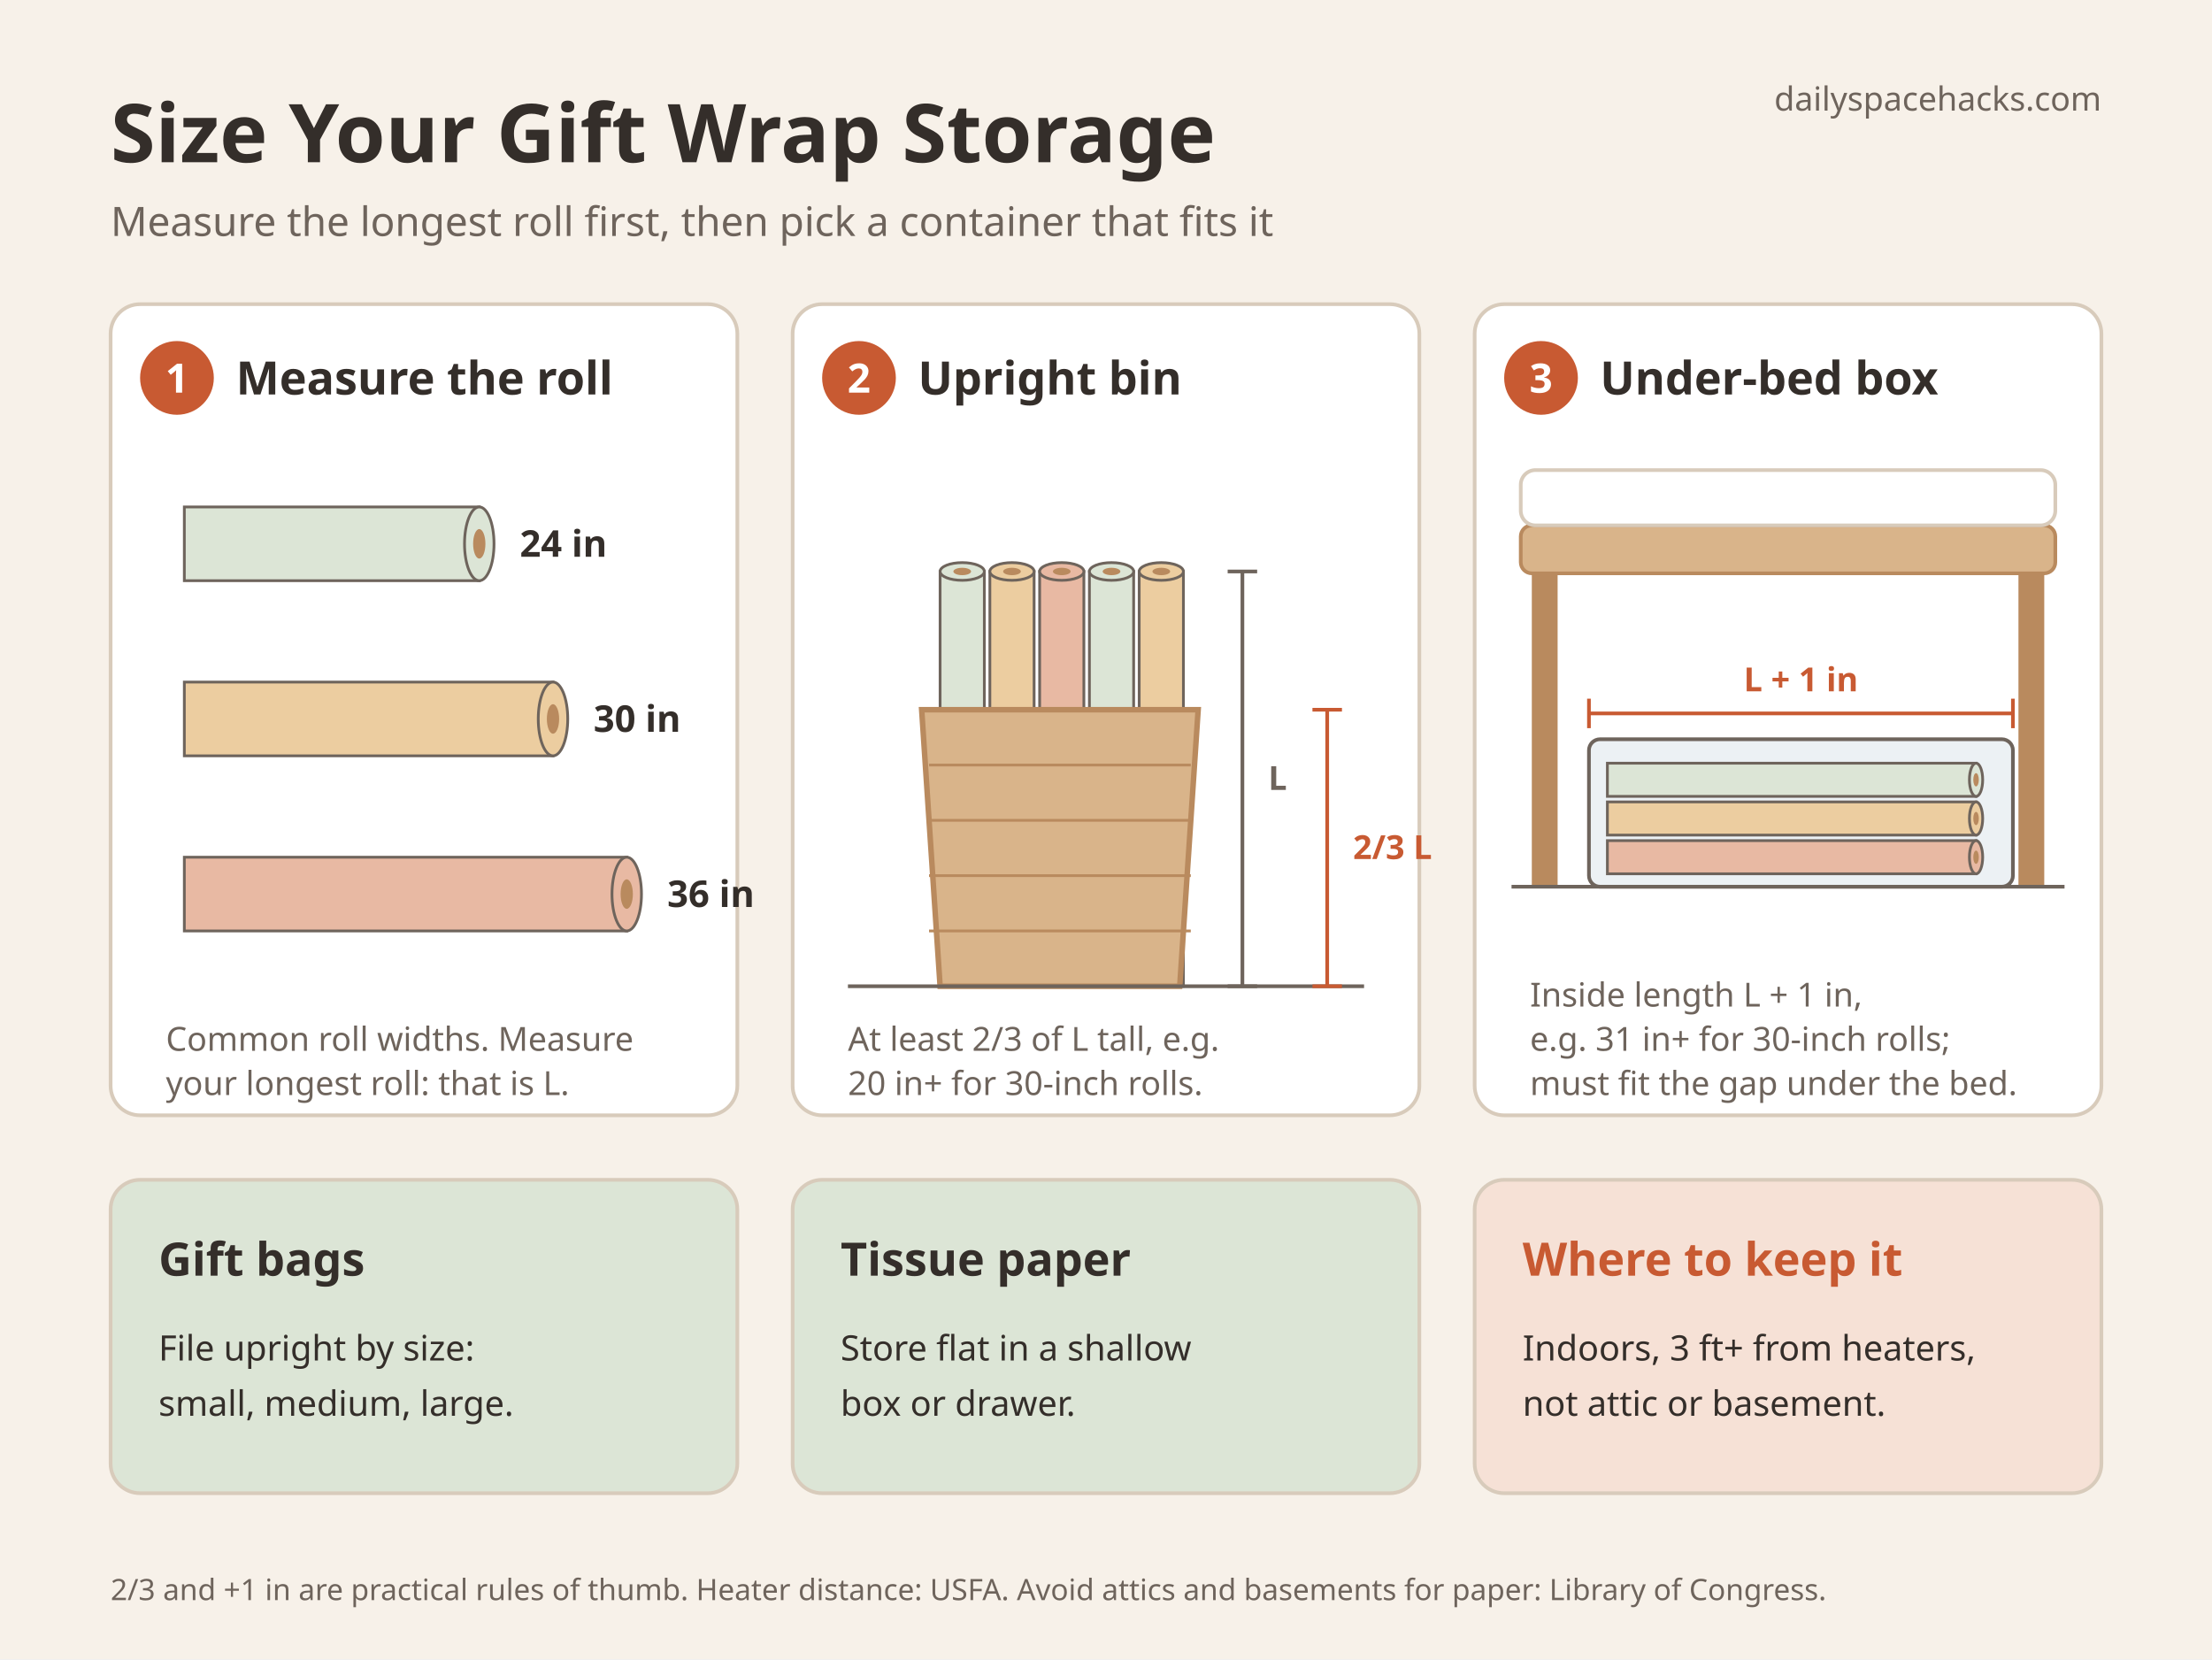
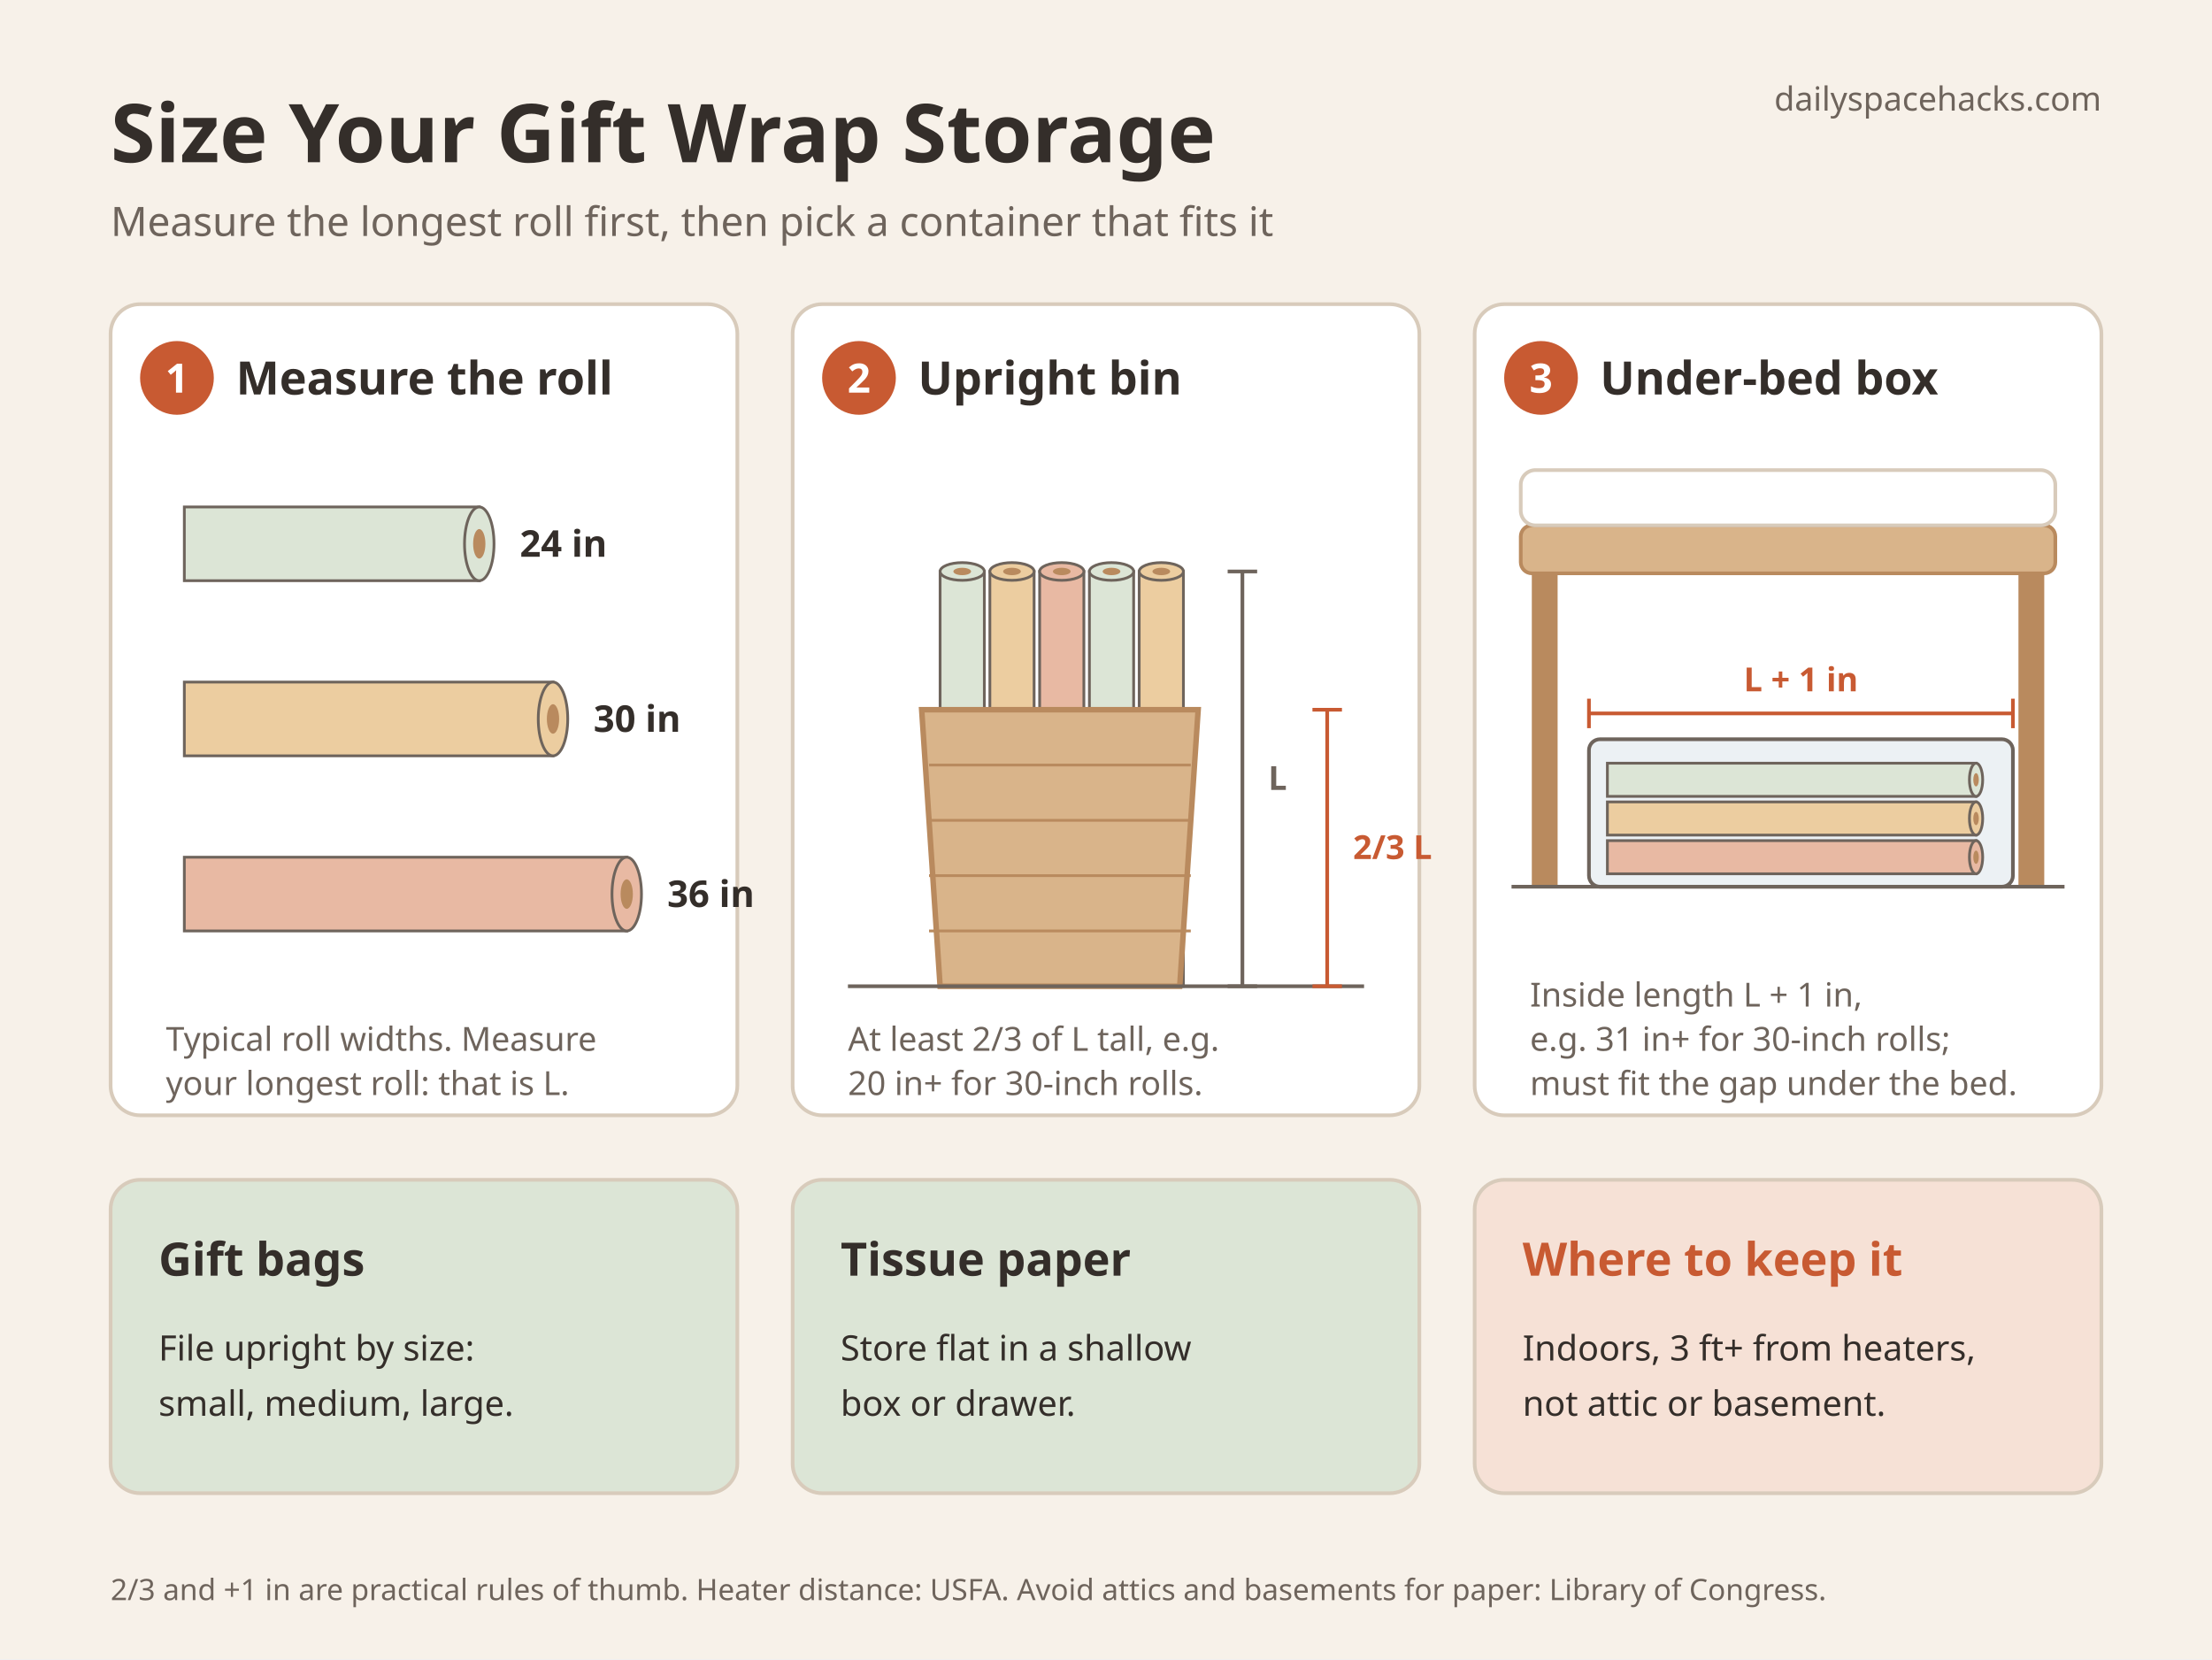
<svg xmlns="http://www.w3.org/2000/svg" viewBox="0 0 1200 900" font-family="Poppins, sans-serif" role="img" aria-labelledby="gw-t gw-d">
  <rect width="1200" height="900" fill="#F7F1E9" />
  <text x="60" y="88" font-size="44" font-weight="700" fill="#342E2A">Size Your Gift Wrap Storage</text>
  <text x="60" y="128" font-size="22" fill="#6E645C">Measure the longest roll first, then pick a container that fits it</text>
  <text x="1140" y="60" font-size="18" fill="#6E645C" text-anchor="end">dailyspacehacks.com</text>
  <rect x="60" y="165" width="340" height="440" rx="16" fill="#FFFFFF" stroke="#D8CBBB" stroke-width="2" />
  <circle cx="96" cy="205" r="20" fill="#C85A32" />
  <text x="96" y="213" font-size="22" font-weight="700" fill="#FFFFFF" text-anchor="middle">1</text>
  <text x="128" y="214" font-size="25" font-weight="700" fill="#342E2A">Measure the roll</text>
  <rect x="100" y="275.0" width="160" height="40" fill="#DCE5D6" stroke="#6E645C" stroke-width="1.5" />
  <ellipse cx="260" cy="295" rx="8.0" ry="20.0" fill="#DCE5D6" stroke="#6E645C" stroke-width="1.5" />
  <ellipse cx="260" cy="295" rx="3.333" ry="8.0" fill="#B98A5E" />
  <text x="282" y="302" font-size="20" font-weight="700" fill="#342E2A">24 in</text>
  <rect x="100" y="370.0" width="200" height="40" fill="#ECCDA0" stroke="#6E645C" stroke-width="1.5" />
  <ellipse cx="300" cy="390" rx="8.0" ry="20.0" fill="#ECCDA0" stroke="#6E645C" stroke-width="1.5" />
  <ellipse cx="300" cy="390" rx="3.333" ry="8.0" fill="#B98A5E" />
  <text x="322" y="397" font-size="20" font-weight="700" fill="#342E2A">30 in</text>
  <rect x="100" y="465.0" width="240" height="40" fill="#E8B9A3" stroke="#6E645C" stroke-width="1.5" />
  <ellipse cx="340" cy="485" rx="8.0" ry="20.0" fill="#E8B9A3" stroke="#6E645C" stroke-width="1.5" />
  <ellipse cx="340" cy="485" rx="3.333" ry="8.0" fill="#B98A5E" />
  <text x="362" y="492" font-size="20" font-weight="700" fill="#342E2A">36 in</text>
-   <text x="90" y="570" font-size="18" fill="#6E645C">Common roll widths. Measure</text>
+   <text x="90" y="570" font-size="18" fill="#6E645C">Typical roll widths. Measure</text>
  <text x="90" y="594" font-size="18" fill="#6E645C">your longest roll: that is L.</text>
  <rect x="430" y="165" width="340" height="440" rx="16" fill="#FFFFFF" stroke="#D8CBBB" stroke-width="2" />
  <circle cx="466" cy="205" r="20" fill="#C85A32" />
  <text x="466" y="213" font-size="22" font-weight="700" fill="#FFFFFF" text-anchor="middle">2</text>
  <text x="498" y="214" font-size="25" font-weight="700" fill="#342E2A">Upright bin</text>
  <rect x="510.0" y="310" width="24" height="225" fill="#DCE5D6" stroke="#6E645C" stroke-width="1.5" />
  <ellipse cx="522" cy="310" rx="12.0" ry="4.8" fill="#DCE5D6" stroke="#6E645C" stroke-width="1.5" />
  <ellipse cx="522" cy="310" rx="4.8" ry="2.0" fill="#B98A5E" />
  <rect x="537.0" y="310" width="24" height="225" fill="#ECCDA0" stroke="#6E645C" stroke-width="1.5" />
  <ellipse cx="549" cy="310" rx="12.0" ry="4.8" fill="#ECCDA0" stroke="#6E645C" stroke-width="1.5" />
  <ellipse cx="549" cy="310" rx="4.8" ry="2.0" fill="#B98A5E" />
  <rect x="564.0" y="310" width="24" height="225" fill="#E8B9A3" stroke="#6E645C" stroke-width="1.5" />
  <ellipse cx="576" cy="310" rx="12.0" ry="4.8" fill="#E8B9A3" stroke="#6E645C" stroke-width="1.5" />
  <ellipse cx="576" cy="310" rx="4.8" ry="2.0" fill="#B98A5E" />
  <rect x="591.0" y="310" width="24" height="225" fill="#DCE5D6" stroke="#6E645C" stroke-width="1.5" />
  <ellipse cx="603" cy="310" rx="12.0" ry="4.8" fill="#DCE5D6" stroke="#6E645C" stroke-width="1.5" />
  <ellipse cx="603" cy="310" rx="4.8" ry="2.0" fill="#B98A5E" />
  <rect x="618.0" y="310" width="24" height="225" fill="#ECCDA0" stroke="#6E645C" stroke-width="1.5" />
  <ellipse cx="630" cy="310" rx="12.0" ry="4.8" fill="#ECCDA0" stroke="#6E645C" stroke-width="1.5" />
  <ellipse cx="630" cy="310" rx="4.8" ry="2.0" fill="#B98A5E" />
  <path d="M500 385 L650 385 L640 535 L510 535 Z" fill="#D9B48A" stroke="#B98A5E" stroke-width="3" />
  <line x1="504" y1="415" x2="646" y2="415" stroke="#B98A5E" stroke-width="1.5" />
  <line x1="504" y1="445" x2="646" y2="445" stroke="#B98A5E" stroke-width="1.5" />
  <line x1="504" y1="475" x2="646" y2="475" stroke="#B98A5E" stroke-width="1.5" />
  <line x1="504" y1="505" x2="646" y2="505" stroke="#B98A5E" stroke-width="1.5" />
  <line x1="460" y1="535" x2="740" y2="535" stroke="#6E645C" stroke-width="2" />
  <line x1="674" y1="310" x2="674" y2="535" stroke="#6E645C" stroke-width="2" />
  <line x1="666" y1="310" x2="682" y2="310" stroke="#6E645C" stroke-width="2" />
  <line x1="666" y1="535" x2="682" y2="535" stroke="#6E645C" stroke-width="2" />
  <text x="688" y="428.5" font-size="18" font-weight="700" fill="#6E645C" text-anchor="start">L</text>
  <line x1="720" y1="385" x2="720" y2="535" stroke="#C85A32" stroke-width="2" />
  <line x1="712" y1="385" x2="728" y2="385" stroke="#C85A32" stroke-width="2" />
  <line x1="712" y1="535" x2="728" y2="535" stroke="#C85A32" stroke-width="2" />
  <text x="734" y="466.0" font-size="18" font-weight="700" fill="#C85A32" text-anchor="start">2/3 L</text>
  <text x="460" y="570" font-size="18" fill="#6E645C">At least 2/3 of L tall, e.g.</text>
  <text x="460" y="594" font-size="18" fill="#6E645C">20 in+ for 30-inch rolls.</text>
  <rect x="800" y="165" width="340" height="440" rx="16" fill="#FFFFFF" stroke="#D8CBBB" stroke-width="2" />
  <circle cx="836" cy="205" r="20" fill="#C85A32" />
  <text x="836" y="213" font-size="22" font-weight="700" fill="#FFFFFF" text-anchor="middle">3</text>
  <text x="868" y="214" font-size="25" font-weight="700" fill="#342E2A">Under-bed box</text>
  <rect x="825" y="285" width="290" height="26" rx="6" fill="#D9B48A" stroke="#B98A5E" stroke-width="2" />
  <rect x="825" y="255" width="290" height="30" rx="8" fill="#FFFFFF" stroke="#D8CBBB" stroke-width="2" />
  <rect x="831" y="311" width="14" height="170" fill="#B98A5E" />
  <rect x="1095" y="311" width="14" height="170" fill="#B98A5E" />
  <line x1="820" y1="481" x2="1120" y2="481" stroke="#6E645C" stroke-width="2" />
  <rect x="862" y="401" width="230" height="80" rx="6" fill="#EAF0F3" fill-opacity="0.9" stroke="#6E645C" stroke-width="2" />
  <rect x="872" y="414.0" width="200" height="18" fill="#DCE5D6" stroke="#6E645C" stroke-width="1.5" />
  <ellipse cx="1072" cy="423" rx="3.6" ry="9.0" fill="#DCE5D6" stroke="#6E645C" stroke-width="1.5" />
  <ellipse cx="1072" cy="423" rx="1.5" ry="3.6" fill="#B98A5E" />
  <rect x="872" y="435.0" width="200" height="18" fill="#ECCDA0" stroke="#6E645C" stroke-width="1.5" />
  <ellipse cx="1072" cy="444" rx="3.6" ry="9.0" fill="#ECCDA0" stroke="#6E645C" stroke-width="1.5" />
  <ellipse cx="1072" cy="444" rx="1.5" ry="3.6" fill="#B98A5E" />
  <rect x="872" y="456.0" width="200" height="18" fill="#E8B9A3" stroke="#6E645C" stroke-width="1.5" />
  <ellipse cx="1072" cy="465" rx="3.6" ry="9.0" fill="#E8B9A3" stroke="#6E645C" stroke-width="1.5" />
  <ellipse cx="1072" cy="465" rx="1.5" ry="3.6" fill="#B98A5E" />
  <line x1="862" y1="387" x2="1092" y2="387" stroke="#C85A32" stroke-width="2" />
  <line x1="862" y1="379" x2="862" y2="395" stroke="#C85A32" stroke-width="2" />
  <line x1="1092" y1="379" x2="1092" y2="395" stroke="#C85A32" stroke-width="2" />
  <text x="977.0" y="375" font-size="18" font-weight="700" fill="#C85A32" text-anchor="middle">L + 1 in</text>
  <text x="830" y="546" font-size="18" fill="#6E645C">Inside length L + 1 in,</text>
  <text x="830" y="570" font-size="18" fill="#6E645C">e.g. 31 in+ for 30-inch rolls;</text>
  <text x="830" y="594" font-size="18" fill="#6E645C">must fit the gap under the bed.</text>
  <rect x="60" y="640" width="340" height="170" rx="16" fill="#DCE5D6" stroke="#D8CBBB" stroke-width="2" />
  <text x="86" y="692" font-size="25" font-weight="700" fill="#342E2A">Gift bags</text>
  <text x="86" y="738" font-size="19" fill="#342E2A">File upright by size:</text>
  <text x="86" y="768" font-size="19" fill="#342E2A">small, medium, large.</text>
  <rect x="430" y="640" width="340" height="170" rx="16" fill="#DCE5D6" stroke="#D8CBBB" stroke-width="2" />
  <text x="456" y="692" font-size="25" font-weight="700" fill="#342E2A">Tissue paper</text>
  <text x="456" y="738" font-size="19" fill="#342E2A">Store flat in a shallow</text>
  <text x="456" y="768" font-size="19" fill="#342E2A">box or drawer.</text>
  <rect x="800" y="640" width="340" height="170" rx="16" fill="#F6E1D6" stroke="#D8CBBB" stroke-width="2" />
  <text x="826" y="692" font-size="25" font-weight="700" fill="#C85A32">Where to keep it</text>
  <text x="826" y="738" font-size="19" fill="#342E2A">Indoors, 3 ft+ from heaters,</text>
  <text x="826" y="768" font-size="19" fill="#342E2A">not attic or basement.</text>
  <text x="60" y="868" font-size="16" fill="#6E645C">2/3 and +1 in are practical rules of thumb. Heater distance: USFA. Avoid attics and basements for paper: Library of Congress.</text>
</svg>
